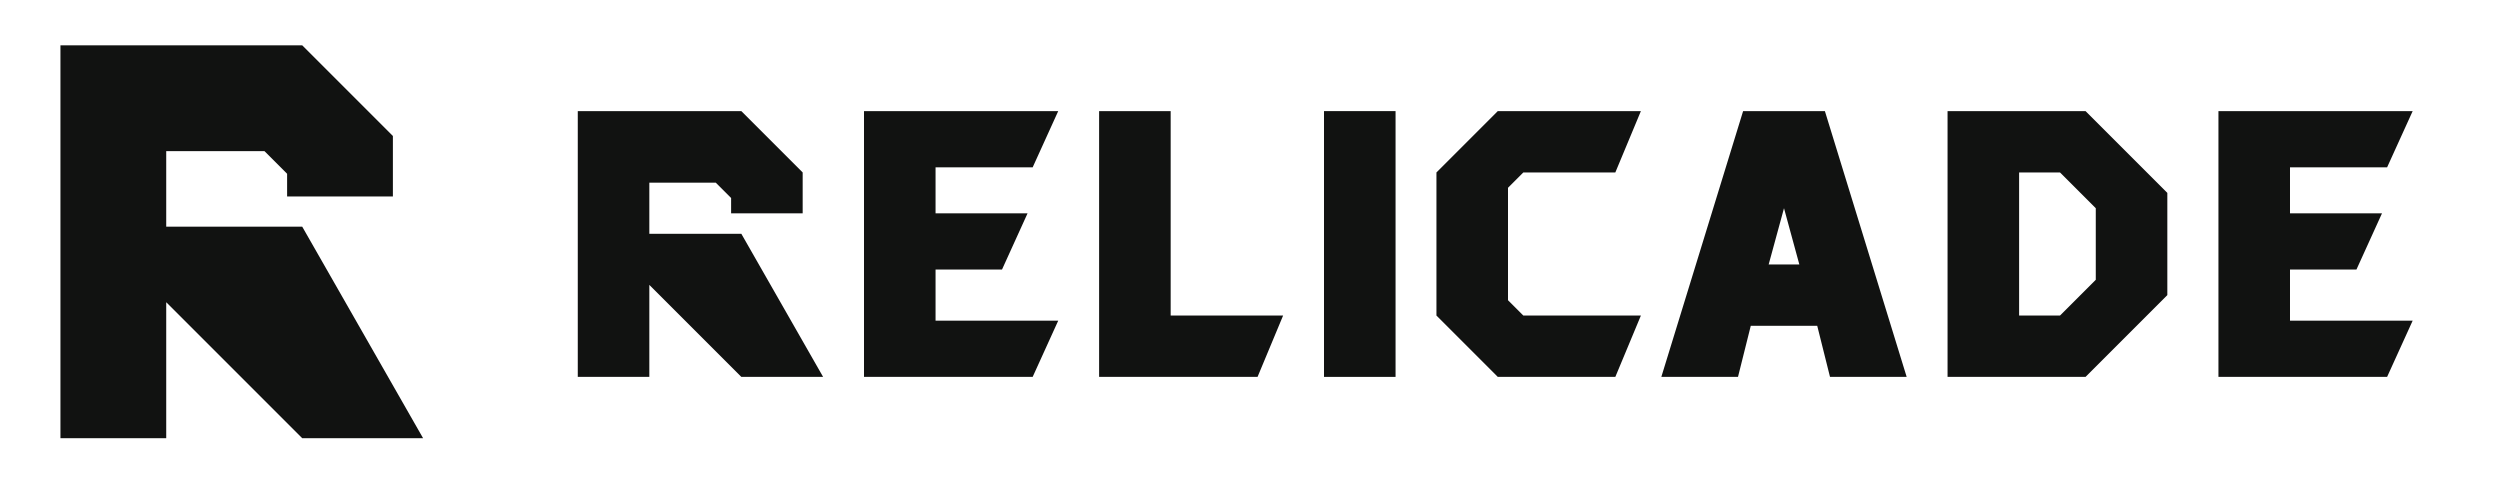
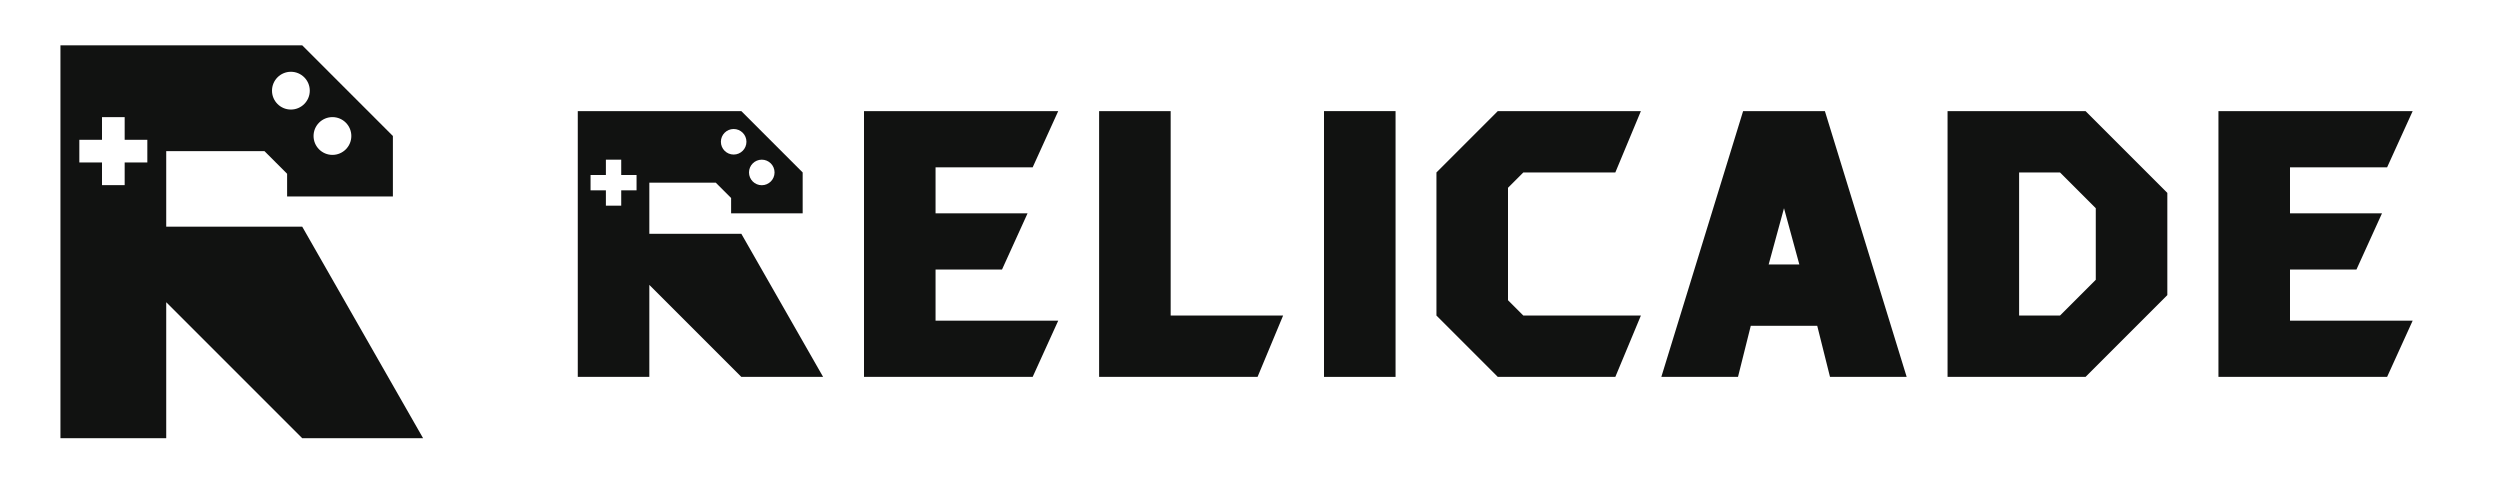
<svg xmlns="http://www.w3.org/2000/svg" viewBox="0 0 450 88" role="img" aria-labelledby="title desc">
-   <path fill="#111211" transform="scale(.68)" d="M16 12H80L104 36V52H76V46L70 40H44V60H80L112 116H80L44 80V116H16Z" />
+   <path fill="#111211" transform="scale(.68)" d="M16 12H80L104 36V52H76V46L70 40H44V60H80L112 116H80L44 80V116H16Z M27 31H33V37H39V43H33V49H27V43H21V37H27Z M82 24A5 5 0 1 0 72 24A5 5 0 1 0 82 24Z M93 36A5 5 0 1 0 83 36A5 5 0 1 0 93 36Z" id="relicade-controller-r" fill-rule="evenodd" />
  <g transform="translate(104 20) scale(.46)" fill="#111211">
    <g id="relicade-wordmark">
-       <path id="letter-r" d="M0 0H64L88 24V40H60V34L54 28H28V48H64L96 104H64L28 68V104H0Z" />
+       <path id="letter-r" d="M0 0H64L88 24V40H60V34L54 28H28V48H64L96 104H64L28 68V104H0Z M11 19H17V25H23V31H17V37H11V31H5V25H11Z M66 12A5 5 0 1 0 56 12A5 5 0 1 0 66 12Z M77 24A5 5 0 1 0 67 24A5 5 0 1 0 77 24Z" fill-rule="evenodd" />
      <path id="letter-e-1" transform="translate(112)" d="M0 0H76L66 22H28V40H64L54 62H28V82H76L66 104H0Z" />
      <path id="letter-l" transform="translate(204)" d="M0 0H28V80H72L62 104H0Z" />
      <path id="letter-i" transform="translate(292)" d="M0 0H28V104H0Z" />
      <path id="letter-c" transform="translate(336)" d="M24 0H80L70 24H34L28 30V74L34 80H80L70 104H24L0 80V24Z" />
      <path id="letter-a" transform="translate(424)" fill-rule="evenodd" d="M0 104L32 0H64L96 104H66L61 84H35L30 104ZM42 60H54L48 38Z" />
      <path id="letter-d" transform="translate(536)" fill-rule="evenodd" d="M0 0H54L86 32V72L54 104H0ZM28 24V80H44L58 66V38L44 24Z" />
      <path id="letter-e-2" transform="translate(642)" d="M0 0H76L66 22H28V40H64L54 62H28V82H76L66 104H0Z" />
    </g>
  </g>
</svg>
